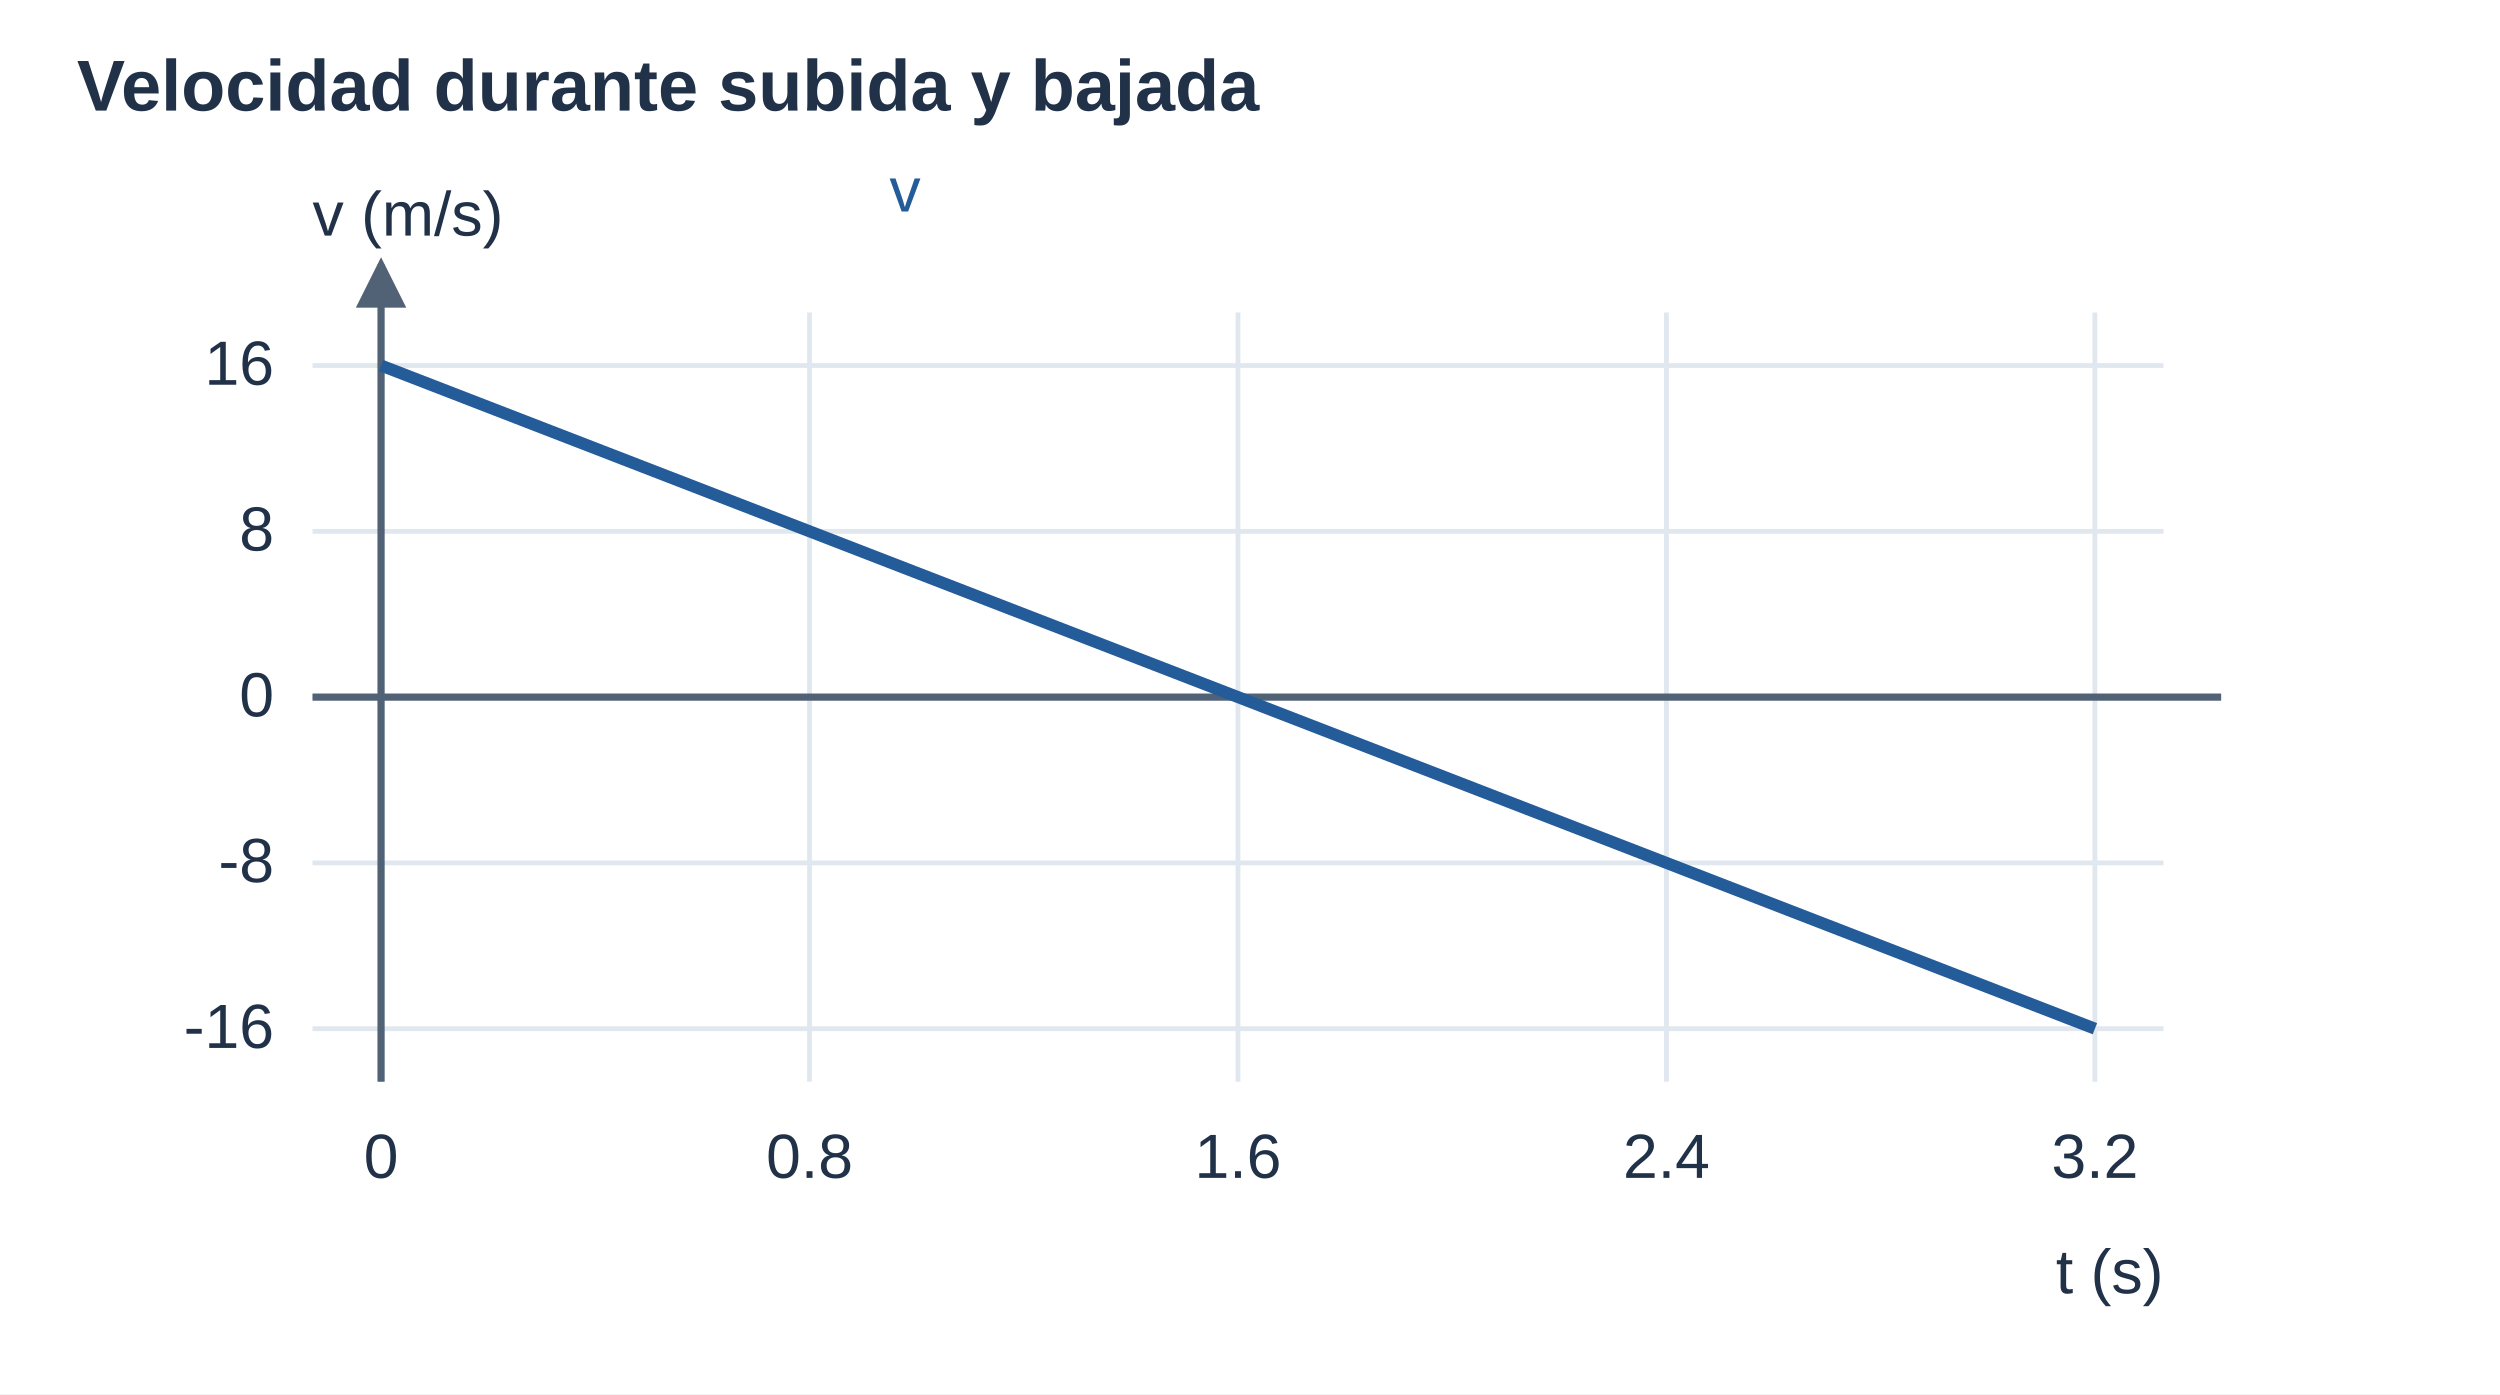
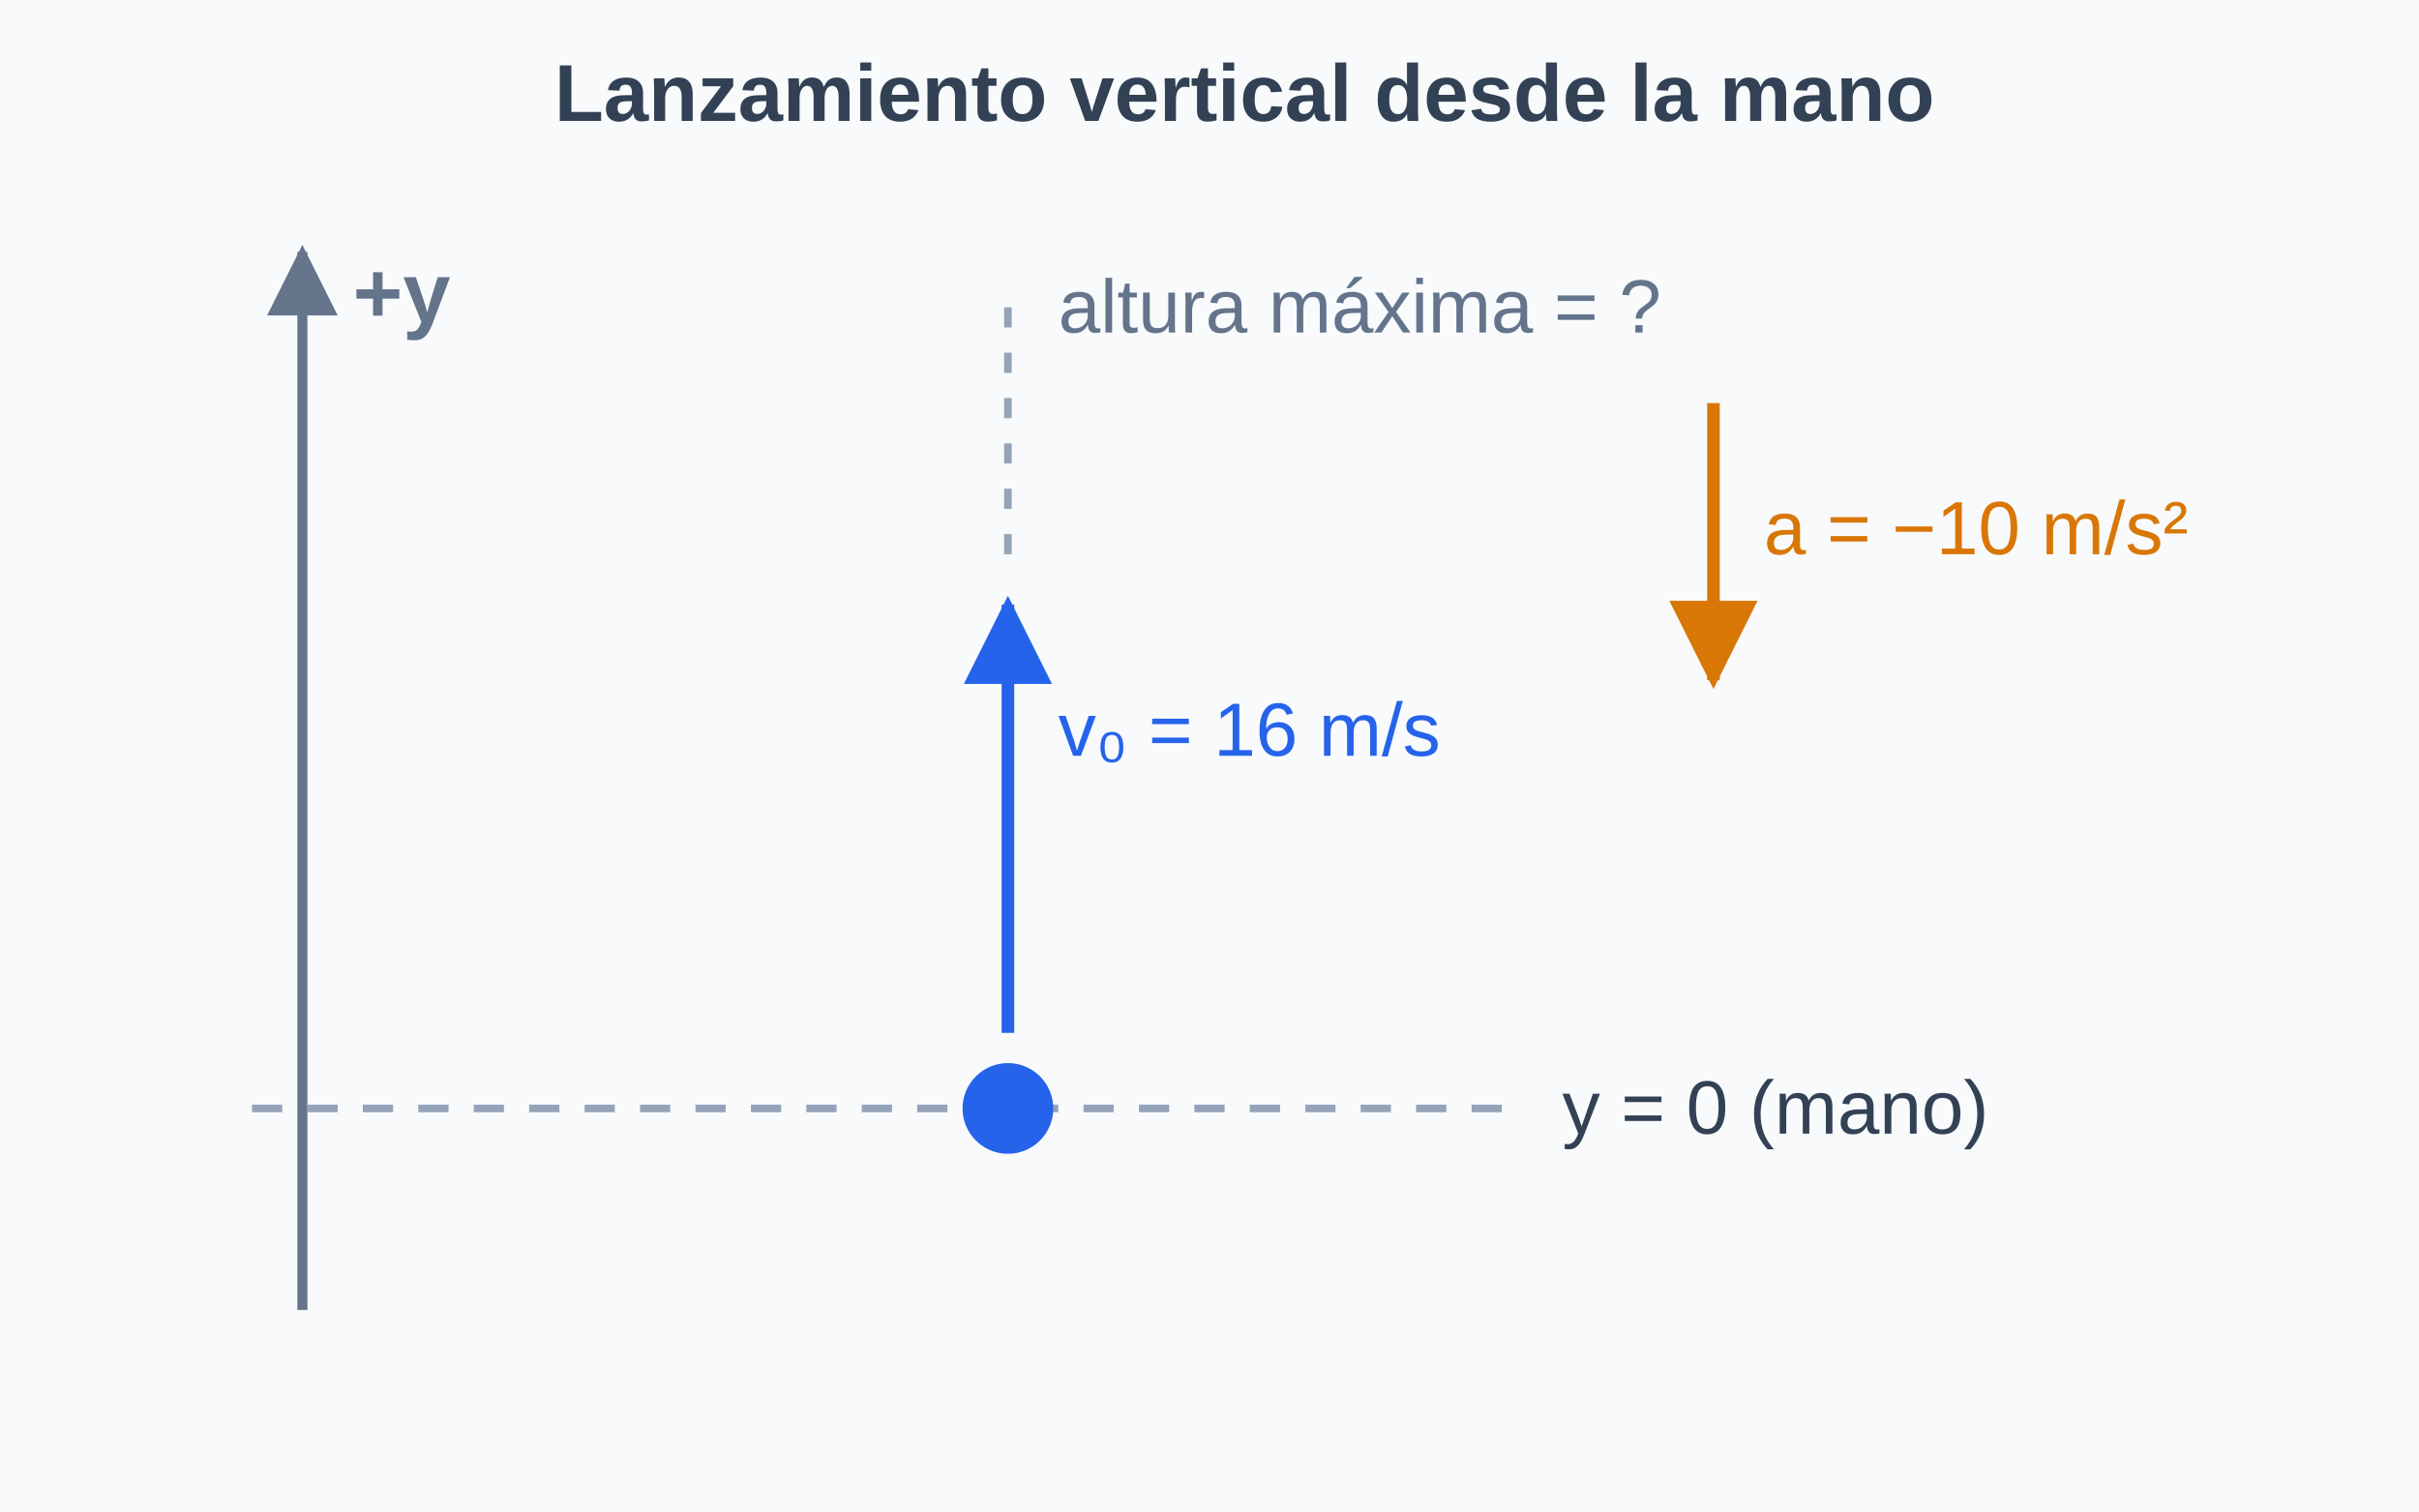
- <svg xmlns="http://www.w3.org/2000/svg" viewBox="0 0 520 290" role="img" aria-labelledby="title desc" style="max-width:100%;height:auto">
+ <svg xmlns="http://www.w3.org/2000/svg" viewBox="0 0 480 300" role="img" aria-labelledby="title desc">
  <defs>
-     <marker id="arrow" markerWidth="7" markerHeight="7" refX="6" refY="3.5" orient="auto-start-reverse">
-       <path d="M0 0 L7 3.5 L0 7Z" fill="context-stroke" />
+     <marker id="a-axis" viewBox="0 0 10 10" refX="9" refY="5" markerWidth="7" markerHeight="7" orient="auto-start-reverse">
+       <path d="M0 0 L10 5 L0 10 Z" fill="#64748b" />
+     </marker>
+     <marker id="a-blue" viewBox="0 0 10 10" refX="9" refY="5" markerWidth="7" markerHeight="7" orient="auto-start-reverse">
+       <path d="M0 0 L10 5 L0 10 Z" fill="#2563eb" />
+     </marker>
+     <marker id="a-amber" viewBox="0 0 10 10" refX="9" refY="5" markerWidth="7" markerHeight="7" orient="auto-start-reverse">
+       <path d="M0 0 L10 5 L0 10 Z" fill="#d97706" />
+     </marker>
+     <marker id="a-green" viewBox="0 0 10 10" refX="9" refY="5" markerWidth="7" markerHeight="7" orient="auto-start-reverse">
+       <path d="M0 0 L10 5 L0 10 Z" fill="#16a34a" />
+     </marker>
+     <marker id="a-red" viewBox="0 0 10 10" refX="9" refY="5" markerWidth="7" markerHeight="7" orient="auto-start-reverse">
+       <path d="M0 0 L10 5 L0 10 Z" fill="#dc2626" />
+     </marker>
+     <marker id="a-grey" viewBox="0 0 10 10" refX="9" refY="5" markerWidth="7" markerHeight="7" orient="auto-start-reverse">
+       <path d="M0 0 L10 5 L0 10 Z" fill="#94a3b8" />
    </marker>
  </defs>
-   <rect width="100%" height="100%" fill="white" />
-   <g font-family="Arial,sans-serif" font-size="13" fill="#203148">
-     <text x="16" y="23" font-size="15" font-weight="bold">Velocidad durante subida y bajada</text>
-     <path d="M79.26 65V225 M65 213.97H450" stroke="#e1e7ee" fill="none" />
-     <text x="79.26" y="245" text-anchor="middle">0</text>
-     <text x="57" y="217.97" text-anchor="end">-16</text>
-     <path d="M168.38 65V225 M65 179.48H450" stroke="#e1e7ee" fill="none" />
-     <text x="168.38" y="245" text-anchor="middle">0.8</text>
-     <text x="57" y="183.48" text-anchor="end">-8</text>
-     <path d="M257.50 65V225 M65 145.00H450" stroke="#e1e7ee" fill="none" />
-     <text x="257.50" y="245" text-anchor="middle">1.6</text>
-     <text x="57" y="149.00" text-anchor="end">0</text>
-     <path d="M346.62 65V225 M65 110.52H450" stroke="#e1e7ee" fill="none" />
-     <text x="346.62" y="245" text-anchor="middle">2.4</text>
-     <text x="57" y="114.52" text-anchor="end">8</text>
-     <path d="M435.74 65V225 M65 76.03H450" stroke="#e1e7ee" fill="none" />
-     <text x="435.74" y="245" text-anchor="middle">3.2</text>
-     <text x="57" y="80.03" text-anchor="end">16</text>
-     <path d="M65 145.00H462 M79.26 225V55" stroke="#516276" stroke-width="1.5" fill="none" marker-end="url(#arrow)" />
-     <text x="450" y="269" text-anchor="end">t (s)</text>
-     <text x="65" y="49">v (m/s)</text>
-     <polyline points="79.26,76.03 435.74,213.97" fill="none" stroke="#245b99" stroke-width="2.5" />
-     <text x="185" y="44" fill="#245b99">v</text>
+   <rect width="480" height="300" fill="#f8fafc" />
+   <g font-family="Arial, sans-serif">
+     <path d="M60.0 260.0 L60.0 50.0" fill="none" stroke="#64748b" stroke-width="2" marker-end="url(#a-axis)" />
+     <text x="70.0" y="64.0" font-size="17" text-anchor="start" fill="#64748b" font-weight="bold">+y</text>
+     <path d="M50.0 220.0 L300.0 220.0" fill="none" stroke="#94a3b8" stroke-width="1.5" stroke-dasharray="6 5" />
+     <text x="310.0" y="225.0" font-size="15" text-anchor="start" fill="#334155">y = 0 (mano)</text>
+     <circle cx="200.0" cy="220.0" r="9" fill="#2563eb" />
+     <path d="M200.0 205.0 L200.0 120.0" fill="none" stroke="#2563eb" stroke-width="2.5" marker-end="url(#a-blue)" />
+     <text x="210.0" y="150.0" font-size="15" text-anchor="start" fill="#2563eb">v₀ = 16 m/s</text>
+     <path d="M340.0 80.0 L340.0 135.0" fill="none" stroke="#d97706" stroke-width="2.5" marker-end="url(#a-amber)" />
+     <text x="350.0" y="110.0" font-size="15" text-anchor="start" fill="#d97706">a = −10 m/s²</text>
+     <path d="M200.0 110.0 L200.0 60.0" fill="none" stroke="#94a3b8" stroke-width="1.5" stroke-dasharray="4 5" />
+     <text x="210.0" y="66.0" font-size="15" text-anchor="start" fill="#64748b">altura máxima = ?</text>
+     <text x="110.0" y="24.0" font-size="16" text-anchor="start" fill="#334155" font-weight="bold">Lanzamiento vertical desde la mano</text>
  </g>
</svg>
